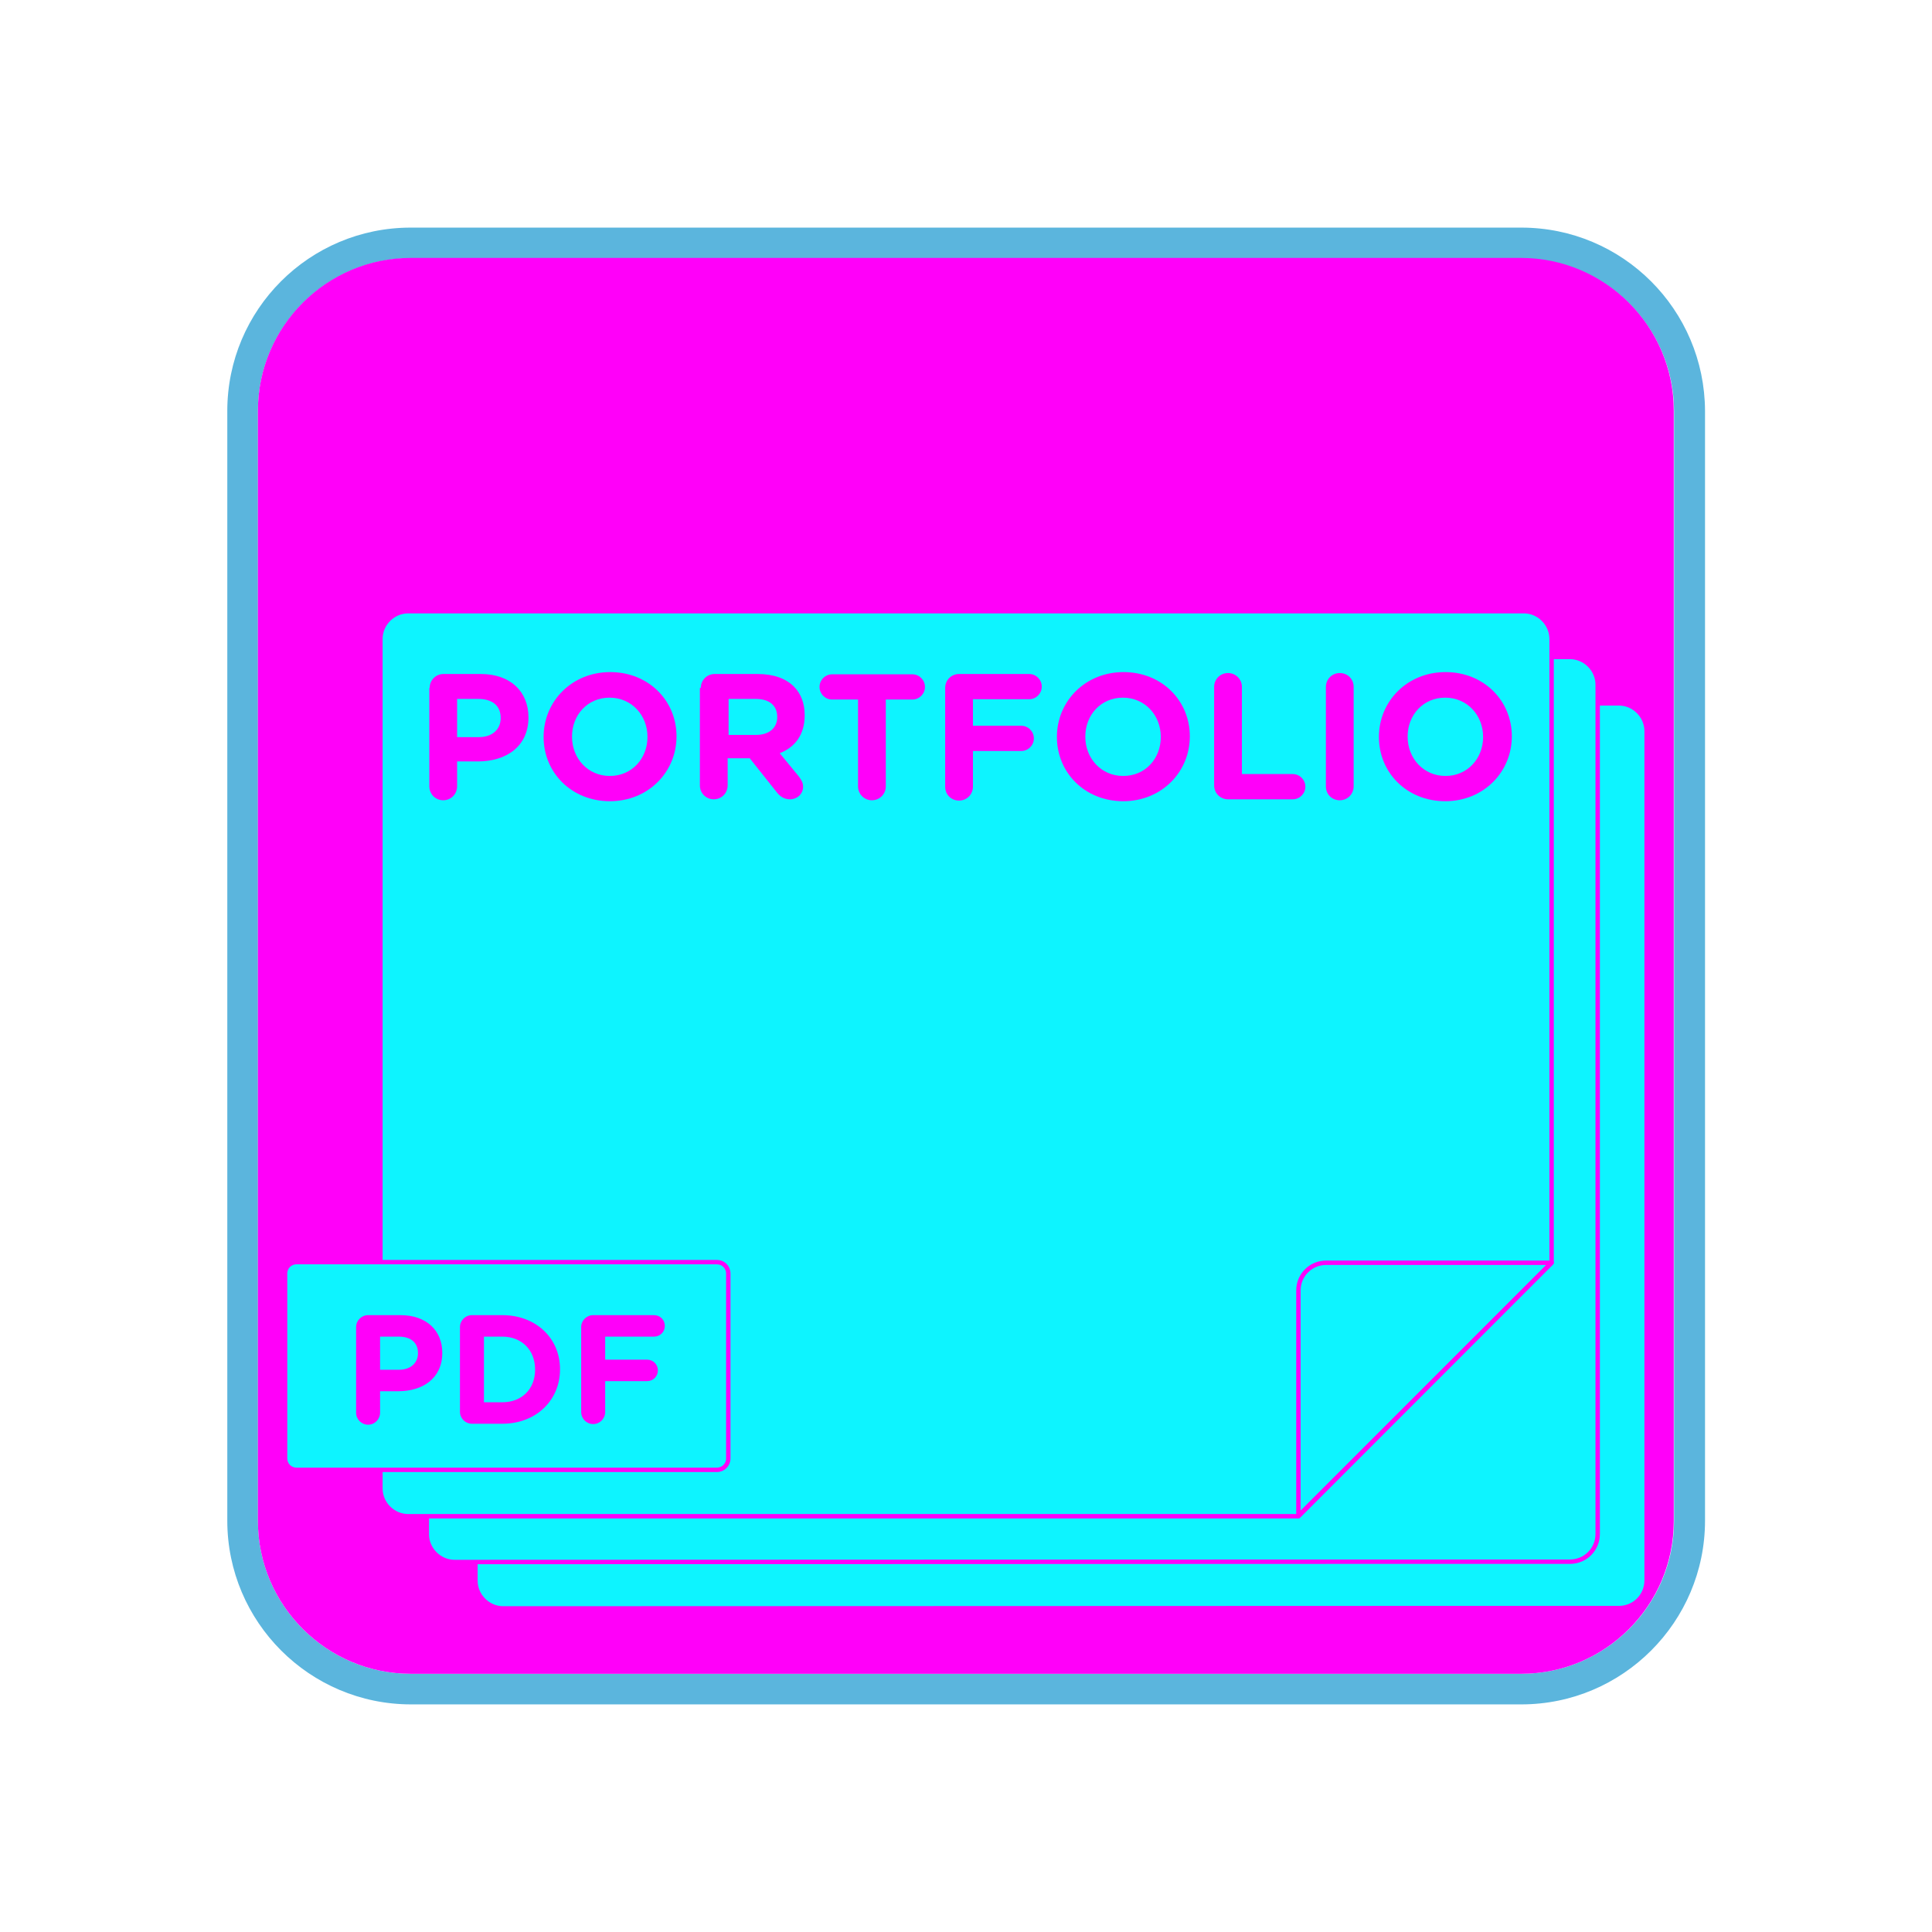
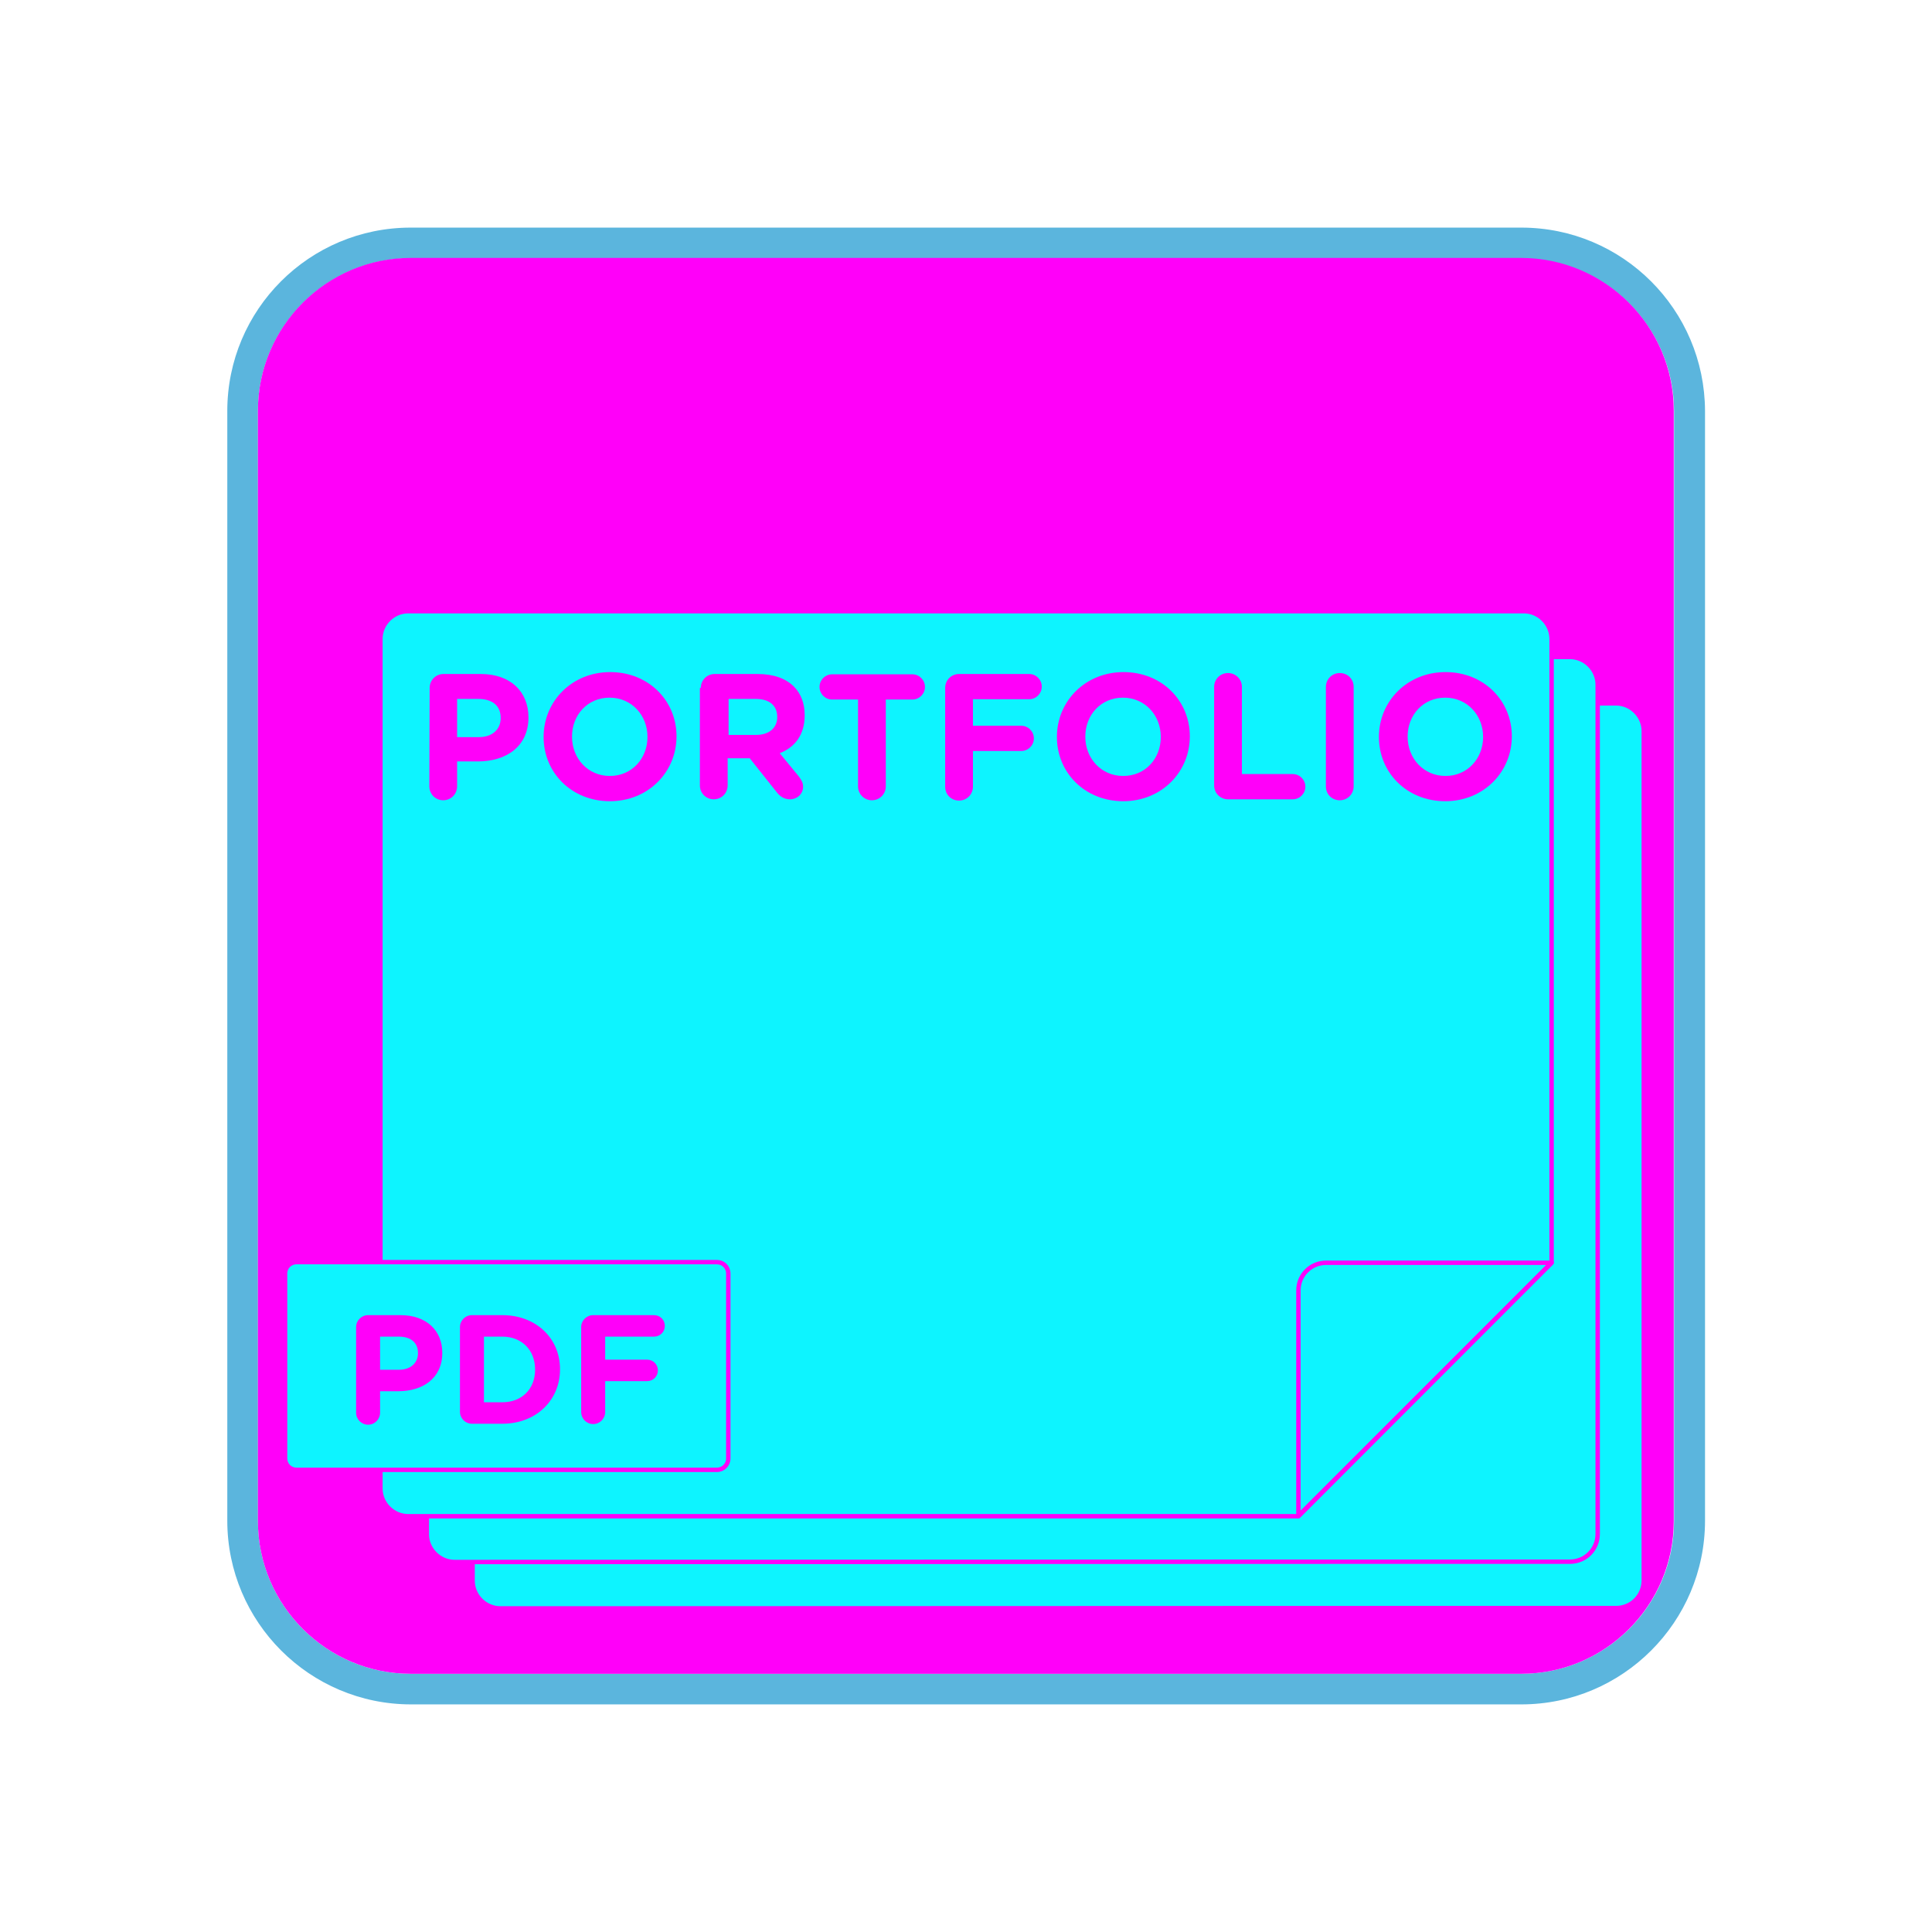
<svg xmlns="http://www.w3.org/2000/svg" version="1.1" id="Layer_1" x="0px" y="0px" viewBox="0 0 612 612" style="enable-background:new 0 0 612 612;" xml:space="preserve">
  <style type="text/css">
	.st0{fill:#5BB5DD;}
- 	.st1{fill:#FF00F9;enable-background:new    ;}
+ 	.st1{fill:#FF00F9;}
	.st2{fill:#0DF4FF;stroke:#FF00F9;stroke-miterlimit:10;}
	.st3{fill:none;stroke:#FF00F9;stroke-width:1.4;stroke-linecap:round;stroke-linejoin:round;stroke-miterlimit:10;}
	.st4{fill:#0DF4FF;}
	.st5{fill:none;stroke:#FF00F9;stroke-width:1.4;stroke-linejoin:round;stroke-miterlimit:10;}
	.st6{fill:none;stroke:#FF00F9;stroke-width:1.4;stroke-miterlimit:10;}
	.st7{enable-background:new    ;}
- 	.st8{fill:#FF00F9;}
</style>
  <g>
    <path class="st0" d="M481.9,81.9c26.6,0,48.4,21.7,48.4,48.4v351.5c0,26.6-21.7,48.4-48.4,48.4H130.1c-26.6,0-48.4-21.7-48.4-48.4   V130.2c0-26.6,21.7-48.4,48.4-48.4h351.8 M481.9,72.1H130.1C98,72.1,72,98.1,72,130.2v351.5c0,32.1,26.1,58.2,58.2,58.2h351.7   c32.1,0,58.2-26.1,58.2-58.2V130.2C540,98.1,514,72.1,481.9,72.1L481.9,72.1z" />
  </g>
  <path class="st1" d="M481.9,530.2H130.1c-26.6,0-48.4-21.7-48.4-48.4V130.1c0-26.6,21.7-48.4,48.4-48.4h351.7  c26.6,0,48.4,21.7,48.4,48.4v351.7C530.2,508.5,508.5,530.2,481.9,530.2z" />
  <g>
    <g>
-       <path class="st2" d="M441.5,509.4h71.3c4.9,0,8.8-3.9,8.8-8.8v-71.4l0,0l0,0V231.6c0-4.8-4-8.8-8.8-8.8H159.4    c-4.8,0-8.8,4-8.8,8.8v269.1c0,4.8,4,8.8,8.8,8.8L441.5,509.4L441.5,509.4z" />
-       <path class="st3" d="M441.5,509.4h71.3c4.9,0,8.8-3.9,8.8-8.8v-71.4l0,0l0,0V231.6c0-4.8-4-8.8-8.8-8.8H159.4    c-4.8,0-8.8,4-8.8,8.8v269.1c0,4.8,4,8.8,8.8,8.8L441.5,509.4L441.5,509.4z" />
+       <path class="st2" d="M440.6,509.4h71.3c4.9,0,8.8-3.9,8.8-8.8v-71.4l0,0l0,0V231.6c0-4.8-4-8.8-8.8-8.8H158.5    c-4.8,0-8.8,4-8.8,8.8v269.1c0,4.8,4,8.8,8.8,8.8L440.6,509.4L440.6,509.4z" />
+       <path class="st3" d="M440.6,509.4h71.3c4.9,0,8.8-3.9,8.8-8.8v-71.4l0,0l0,0V231.6c0-4.8-4-8.8-8.8-8.8H158.5    c-4.8,0-8.8,4-8.8,8.8v269.1c0,4.8,4,8.8,8.8,8.8L440.6,509.4L440.6,509.4z" />
    </g>
    <g>
-       <path class="st2" d="M426,494.7h71.3c4.9,0,8.8-3.9,8.8-8.8v-71.4l0,0l0,0V216.9c0-4.8-4-8.8-8.8-8.8H144c-4.8,0-8.8,4-8.8,8.8    v269.1c0,4.8,4,8.8,8.8,8.8L426,494.7L426,494.7z" />
-       <path class="st3" d="M426,494.7h71.3c4.9,0,8.8-3.9,8.8-8.8v-71.4l0,0l0,0V216.9c0-4.8-4-8.8-8.8-8.8H144c-4.8,0-8.8,4-8.8,8.8    v269.1c0,4.8,4,8.8,8.8,8.8L426,494.7L426,494.7z" />
+       <path class="st2" d="M426,494.7h71.3c4.9,0,8.8-3.9,8.8-8.8v-71.4l0,0l0,0V216.9c0-4.8-4-8.8-8.8-8.8H144c-4.8,0-8.8,4-8.8,8.8    V486c0,4.8,4,8.8,8.8,8.8L426,494.7L426,494.7z" />
+       <path class="st3" d="M426,494.7h71.3c4.9,0,8.8-3.9,8.8-8.8v-71.4l0,0l0,0V216.9c0-4.8-4-8.8-8.8-8.8H144c-4.8,0-8.8,4-8.8,8.8    V486c0,4.8,4,8.8,8.8,8.8L426,494.7L426,494.7z" />
    </g>
    <path class="st4" d="M491.5,400V202.4c0-4.8-4-8.8-8.8-8.8H129.3c-4.8,0-8.8,4-8.8,8.8v269.1c0,4.8,4,8.8,8.8,8.8h282L491.5,400z" />
    <path class="st5" d="M491.5,400V202.4c0-4.8-4-8.8-8.8-8.8H129.3c-4.8,0-8.8,4-8.8,8.8v269.1c0,4.8,4,8.8,8.8,8.8h282L491.5,400z" />
    <path class="st4" d="M227.1,465.6H93.9c-2,0-3.6-1.6-3.6-3.6v-58.6c0-2,1.6-3.6,3.6-3.6h133.2c2,0,3.6,1.6,3.6,3.6V462   C230.7,464,229.1,465.6,227.1,465.6z" />
    <path class="st3" d="M411.3,408.8v71.4l80.2-80.2h-71.4C415.2,400,411.3,403.9,411.3,408.8z" />
    <path class="st6" d="M227.1,465.6H93.9c-2,0-3.6-1.6-3.6-3.6v-58.6c0-2,1.6-3.6,3.6-3.6h133.2c2,0,3.6,1.6,3.6,3.6V462   C230.7,464,229.1,465.6,227.1,465.6z" />
    <g>
      <g>
        <g class="st7">
-           <path class="st8" d="M112.8,420.4c0-2.1,1.7-3.8,3.8-3.8h10.3c8.2,0,13.2,4.9,13.2,11.9v0.1c0,8-6.2,12.1-13.9,12.1h-5.8v6.8      c0,2.1-1.7,3.8-3.8,3.8s-3.8-1.7-3.8-3.8V420.4z M126.4,433.9c3.8,0,6-2.3,6-5.2v-0.1c0-3.4-2.4-5.2-6.1-5.2h-5.9v10.5H126.4z" />
-           <path class="st8" d="M145.7,420.4c0-2.1,1.7-3.8,3.8-3.8h9.6c10.8,0,18.3,7.4,18.3,17.1v0.1c0,9.7-7.5,17.2-18.3,17.2h-9.6      c-2.1,0-3.8-1.7-3.8-3.8V420.4z M159.1,444.2c6.2,0,10.4-4.2,10.4-10.3v-0.1c0-6.1-4.2-10.4-10.4-10.4h-5.8v20.8H159.1z" />
-           <path class="st8" d="M184.1,420.4c0-2.1,1.7-3.8,3.8-3.8h19.3c1.9,0,3.4,1.5,3.4,3.4s-1.5,3.4-3.4,3.4h-15.5v7.3H205      c1.9,0,3.4,1.5,3.4,3.4s-1.5,3.4-3.4,3.4h-13.3v9.8c0,2.1-1.7,3.8-3.8,3.8s-3.8-1.7-3.8-3.8V420.4z" />
+           <path class="st1" d="M112.8,420.4c0-2.1,1.7-3.8,3.8-3.8h10.3c8.2,0,13.2,4.9,13.2,11.9v0.1c0,8-6.2,12.1-13.9,12.1h-5.8v6.8      c0,2.1-1.7,3.8-3.8,3.8s-3.8-1.7-3.8-3.8C112.8,447.5,112.8,420.4,112.8,420.4z M126.4,433.9c3.8,0,6-2.3,6-5.2v-0.1      c0-3.4-2.4-5.2-6.1-5.2h-5.9v10.5L126.4,433.9L126.4,433.9z" />
+           <path class="st1" d="M145.7,420.4c0-2.1,1.7-3.8,3.8-3.8h9.6c10.8,0,18.3,7.4,18.3,17.1v0.1c0,9.7-7.5,17.2-18.3,17.2h-9.6      c-2.1,0-3.8-1.7-3.8-3.8V420.4z M159.1,444.2c6.2,0,10.4-4.2,10.4-10.3v-0.1c0-6.1-4.2-10.4-10.4-10.4h-5.8v20.8H159.1z" />
+           <path class="st1" d="M184.1,420.4c0-2.1,1.7-3.8,3.8-3.8h19.3c1.9,0,3.4,1.5,3.4,3.4s-1.5,3.4-3.4,3.4h-15.5v7.3H205      c1.9,0,3.4,1.5,3.4,3.4s-1.5,3.4-3.4,3.4h-13.3v9.8c0,2.1-1.7,3.8-3.8,3.8s-3.8-1.7-3.8-3.8L184.1,420.4L184.1,420.4z" />
        </g>
      </g>
    </g>
    <g>
      <g>
-         <path class="st8" d="M136.1,217.9c0-2.4,1.9-4.4,4.4-4.4h11.8c9.4,0,15.1,5.6,15.1,13.7v0.1c0,9.2-7.1,13.9-16,13.9h-6.6v7.9     c0,2.4-1.9,4.4-4.4,4.4c-2.4,0-4.4-1.9-4.4-4.4V217.9z M151.7,233.5c4.4,0,6.9-2.6,6.9-6v-0.1c0-3.9-2.7-6-7.1-6h-6.7v12.1H151.7     z" />
-         <path class="st8" d="M172.2,233.5v-0.1c0-11.2,8.9-20.5,21.1-20.5s21,9.1,21,20.3v0.1c0,11.2-8.9,20.5-21.1,20.5     S172.2,244.7,172.2,233.5z M205.1,233.5v-0.1c0-6.8-5-12.4-12-12.4s-11.9,5.5-11.9,12.3v0.1c0,6.8,5,12.4,12,12.4     C200.2,245.8,205.1,240.2,205.1,233.5z" />
-         <path class="st8" d="M222,217.9c0-2.4,1.9-4.4,4.4-4.4H240c5,0,8.9,1.4,11.5,4c2.2,2.2,3.4,5.3,3.4,9v0.1c0,6.2-3.1,10.1-7.9,12     l6,7.3c0.8,1.1,1.4,2,1.4,3.3c0,2.4-2,4-4.1,4c-2,0-3.3-1-4.3-2.3l-8.5-10.7h-7v8.6c0,2.4-1.9,4.4-4.4,4.4     c-2.4,0-4.4-1.9-4.4-4.4V217.9z M239.5,232.8c4.2,0,6.7-2.3,6.7-5.6v-0.1c0-3.7-2.6-5.7-6.8-5.7h-8.6v11.4H239.5z" />
-         <path class="st8" d="M272,221.6h-8.4c-2.2,0-4-1.8-4-4c0-2.2,1.8-4,4-4h25.4c2.2,0,4,1.8,4,4c0,2.2-1.8,4-4,4h-8.4v27.5     c0,2.4-1.9,4.4-4.4,4.4c-2.4,0-4.4-1.9-4.4-4.4V221.6z" />
-         <path class="st8" d="M299.4,217.9c0-2.4,1.9-4.4,4.4-4.4H326c2.2,0,4,1.8,4,4c0,2.2-1.8,4-4,4h-17.8v8.4h15.3c2.2,0,4,1.8,4,4     c0,2.2-1.8,4-4,4h-15.3v11.3c0,2.4-1.9,4.4-4.4,4.4s-4.4-1.9-4.4-4.4V217.9z" />
-         <path class="st8" d="M334.8,233.5v-0.1c0-11.2,8.9-20.5,21.1-20.5s21,9.1,21,20.3v0.1c0,11.2-8.9,20.5-21.1,20.5     S334.8,244.7,334.8,233.5z M367.7,233.5v-0.1c0-6.8-5-12.4-12-12.4s-11.9,5.5-11.9,12.3v0.1c0,6.8,5,12.4,12,12.4     C362.9,245.8,367.7,240.2,367.7,233.5z" />
-         <path class="st8" d="M384.6,217.6c0-2.4,1.9-4.4,4.4-4.4c2.4,0,4.4,1.9,4.4,4.4v27.6h16.1c2.2,0,4,1.8,4,4s-1.8,4-4,4h-20.5     c-2.4,0-4.4-1.9-4.4-4.4V217.6z" />
-         <path class="st8" d="M420,217.6c0-2.4,1.9-4.4,4.4-4.4s4.4,1.9,4.4,4.4v31.5c0,2.4-1.9,4.4-4.4,4.4s-4.4-1.9-4.4-4.4V217.6z" />
-         <path class="st8" d="M436.8,233.5v-0.1c0-11.2,8.9-20.5,21.1-20.5s21,9.1,21,20.3v0.1c0,11.2-8.9,20.5-21.1,20.5     S436.8,244.7,436.8,233.5z M469.8,233.5v-0.1c0-6.8-5-12.4-12-12.4s-11.9,5.5-11.9,12.3v0.1c0,6.8,5,12.4,12,12.4     C464.9,245.8,469.8,240.2,469.8,233.5z" />
+         <path class="st1" d="M136.1,217.9c0-2.4,1.9-4.4,4.4-4.4h11.8c9.4,0,15.1,5.6,15.1,13.7v0.1c0,9.2-7.1,13.9-16,13.9h-6.6v7.9     c0,2.4-1.9,4.4-4.4,4.4c-2.4,0-4.4-1.9-4.4-4.4L136.1,217.9L136.1,217.9z M151.7,233.5c4.4,0,6.9-2.6,6.9-6v-0.1     c0-3.9-2.7-6-7.1-6h-6.7v12.1H151.7z" />
+         <path class="st1" d="M172.2,233.5v-0.1c0-11.2,8.9-20.5,21.1-20.5s21,9.1,21,20.3v0.1c0,11.2-8.9,20.5-21.1,20.5     S172.2,244.7,172.2,233.5z M205.1,233.5v-0.1c0-6.8-5-12.4-12-12.4s-11.9,5.5-11.9,12.3v0.1c0,6.8,5,12.4,12,12.4     C200.2,245.8,205.1,240.2,205.1,233.5z" />
+         <path class="st1" d="M222,217.9c0-2.4,1.9-4.4,4.4-4.4H240c5,0,8.9,1.4,11.5,4c2.2,2.2,3.4,5.3,3.4,9v0.1c0,6.2-3.1,10.1-7.9,12     l6,7.3c0.8,1.1,1.4,2,1.4,3.3c0,2.4-2,4-4.1,4c-2,0-3.3-1-4.3-2.3l-8.5-10.7h-7v8.6c0,2.4-1.9,4.4-4.4,4.4     c-2.4,0-4.4-1.9-4.4-4.4v-30.9H222z M239.5,232.8c4.2,0,6.7-2.3,6.7-5.6v-0.1c0-3.7-2.6-5.7-6.8-5.7h-8.6v11.4L239.5,232.8     L239.5,232.8z" />
+         <path class="st1" d="M272,221.6h-8.4c-2.2,0-4-1.8-4-4s1.8-4,4-4H289c2.2,0,4,1.8,4,4s-1.8,4-4,4h-8.4v27.5     c0,2.4-1.9,4.4-4.4,4.4c-2.4,0-4.4-1.9-4.4-4.4v-27.5H272z" />
+         <path class="st1" d="M299.4,217.9c0-2.4,1.9-4.4,4.4-4.4H326c2.2,0,4,1.8,4,4s-1.8,4-4,4h-17.8v8.4h15.3c2.2,0,4,1.8,4,4     s-1.8,4-4,4h-15.3v11.3c0,2.4-1.9,4.4-4.4,4.4s-4.4-1.9-4.4-4.4L299.4,217.9L299.4,217.9z" />
+         <path class="st1" d="M334.8,233.5v-0.1c0-11.2,8.9-20.5,21.1-20.5s21,9.1,21,20.3v0.1c0,11.2-8.9,20.5-21.1,20.5     S334.8,244.7,334.8,233.5z M367.7,233.5v-0.1c0-6.8-5-12.4-12-12.4s-11.9,5.5-11.9,12.3v0.1c0,6.8,5,12.4,12,12.4     C362.9,245.8,367.7,240.2,367.7,233.5z" />
+         <path class="st1" d="M384.6,217.6c0-2.4,1.9-4.4,4.4-4.4c2.4,0,4.4,1.9,4.4,4.4v27.6h16.1c2.2,0,4,1.8,4,4s-1.8,4-4,4H389     c-2.4,0-4.4-1.9-4.4-4.4V217.6z" />
+         <path class="st1" d="M420,217.6c0-2.4,1.9-4.4,4.4-4.4s4.4,1.9,4.4,4.4v31.5c0,2.4-1.9,4.4-4.4,4.4s-4.4-1.9-4.4-4.4V217.6z" />
+         <path class="st1" d="M436.8,233.5v-0.1c0-11.2,8.9-20.5,21.1-20.5s21,9.1,21,20.3v0.1c0,11.2-8.9,20.5-21.1,20.5     S436.8,244.7,436.8,233.5z M469.8,233.5v-0.1c0-6.8-5-12.4-12-12.4s-11.9,5.5-11.9,12.3v0.1c0,6.8,5,12.4,12,12.4     S469.8,240.2,469.8,233.5z" />
      </g>
    </g>
  </g>
</svg>
